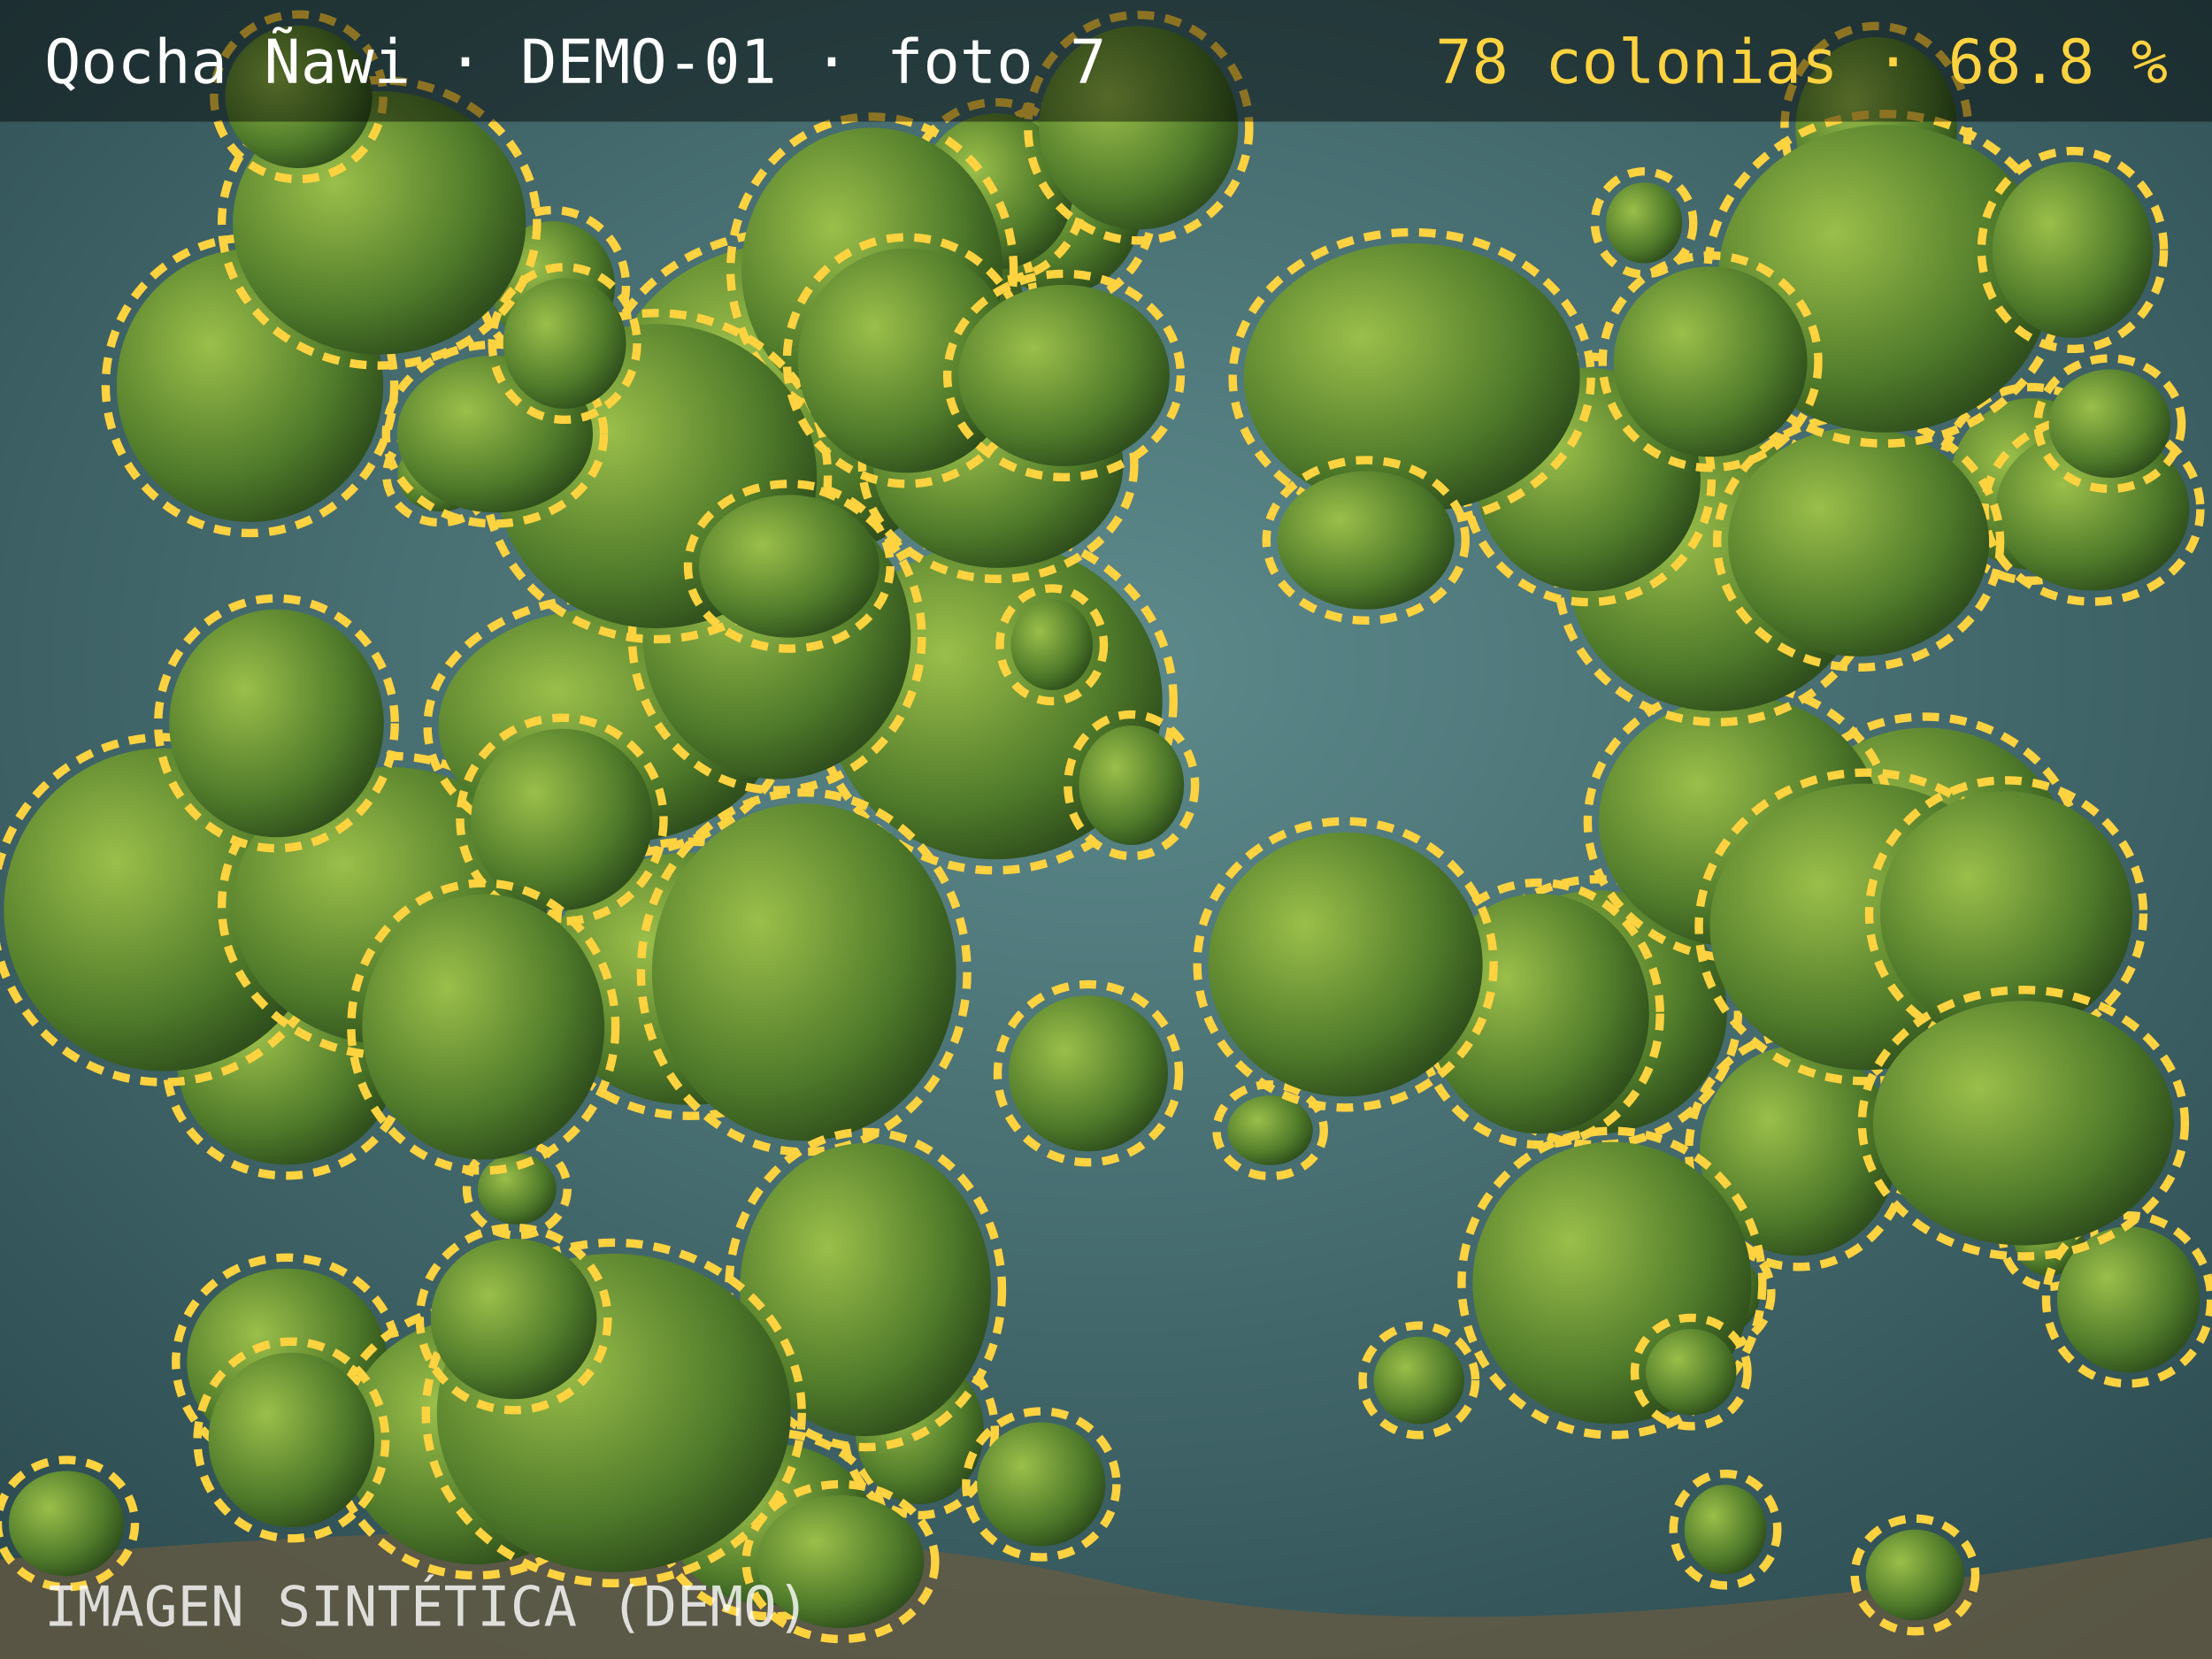
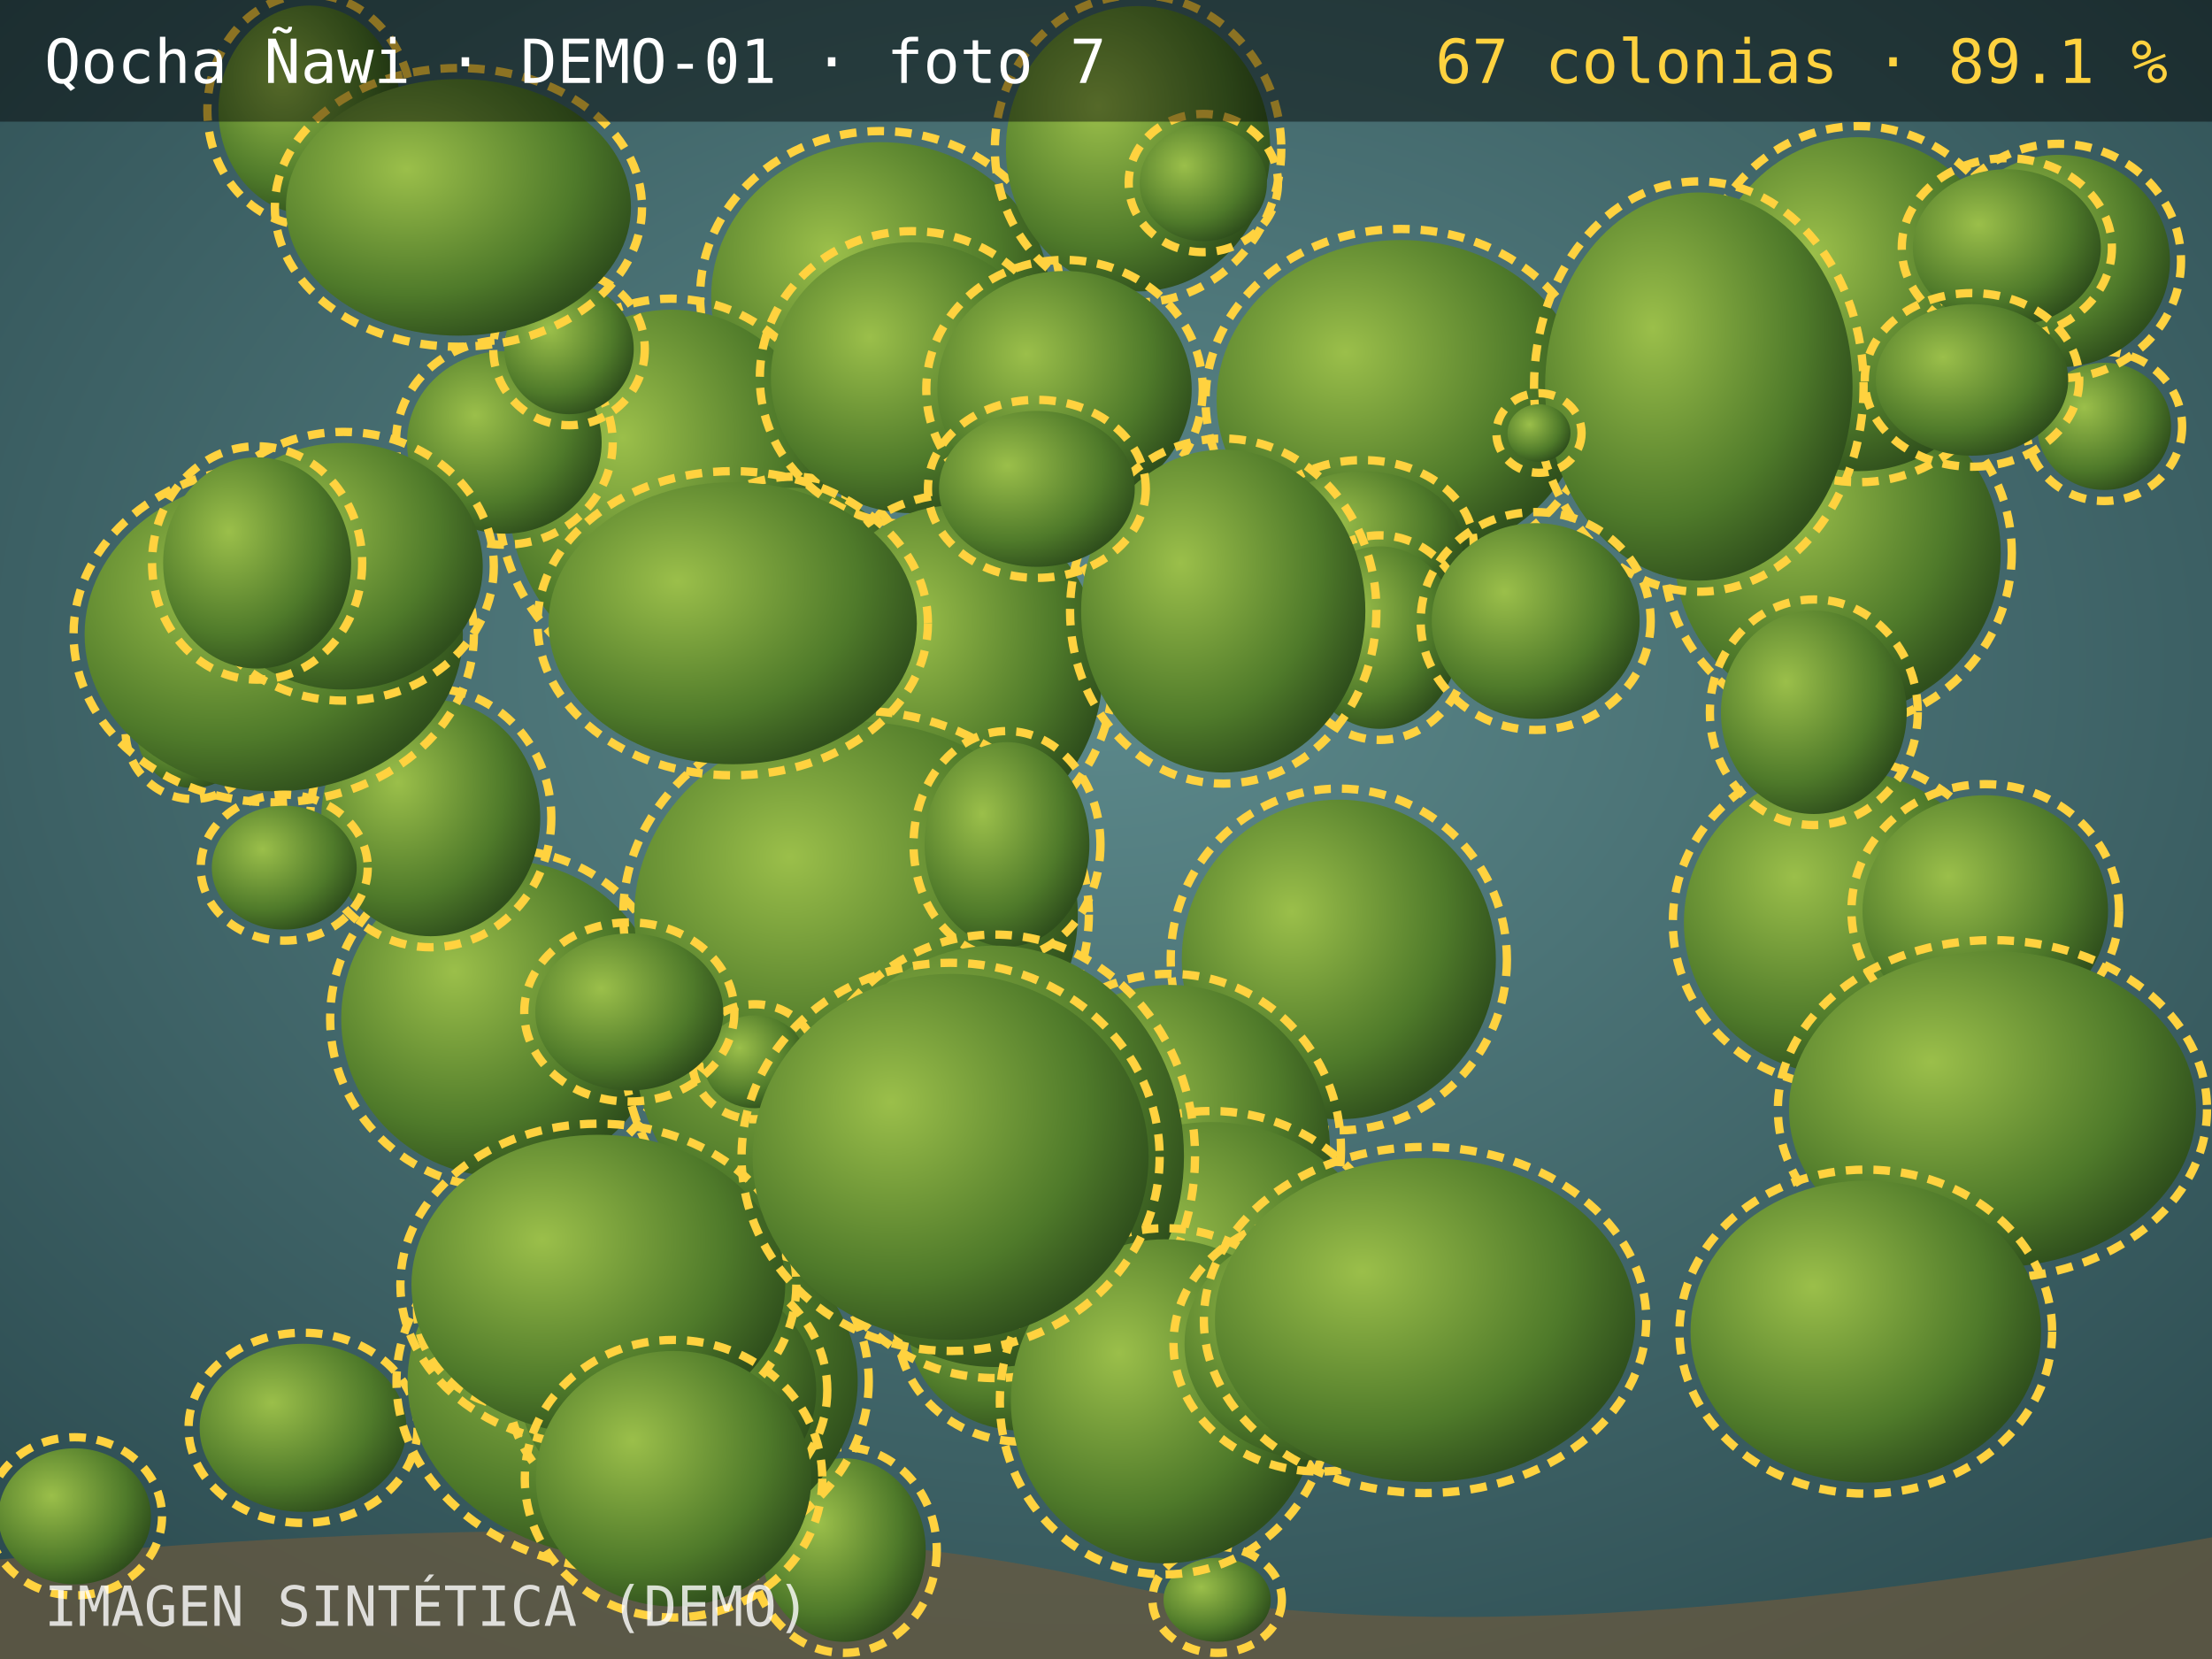
<svg xmlns="http://www.w3.org/2000/svg" viewBox="0 0 400 300">
  <defs>
    <radialGradient id="w" cx="50%" cy="40%" r="75%">
      <stop offset="0" stop-color="#5d8a8c" />
      <stop offset="1" stop-color="#2b4a4f" />
    </radialGradient>
    <radialGradient id="c" cx="35%" cy="35%" r="70%">
      <stop offset="0" stop-color="#9bbf4a" />
      <stop offset=".7" stop-color="#4f7a2a" />
      <stop offset="1" stop-color="#2f4f1c" />
    </radialGradient>
  </defs>
  <rect width="400" height="300" fill="url(#w)" />
  <path d="M0 282 Q 133.333 270 200 286 T 400 278 V 300 H 0 Z" fill="#6b5a3e" opacity=".7" />
  <g>
-     <ellipse cx="124.7" cy="177" rx="26.3" ry="22.8" fill="url(#c)" />
-     <ellipse cx="124.7" cy="177" rx="28.3" ry="24.8" fill="none" stroke="#ffd23f" stroke-width="1.5" stroke-dasharray="3 2" />
-   </g>
-   <g>
-     <ellipse cx="51.8" cy="192.4" rx="19.7" ry="18.2" fill="url(#c)" />
-     <ellipse cx="51.8" cy="192.4" rx="21.7" ry="20.2" fill="none" stroke="#ffd23f" stroke-width="1.5" stroke-dasharray="3 2" />
-   </g>
-   <g>
-     <ellipse cx="288.9" cy="183" rx="23.4" ry="22" fill="url(#c)" />
-     <ellipse cx="288.9" cy="183" rx="25.4" ry="24" fill="none" stroke="#ffd23f" stroke-width="1.5" stroke-dasharray="3 2" />
-   </g>
-   <g>
-     <ellipse cx="339.3" cy="23.1" rx="14.6" ry="16.4" fill="url(#c)" />
-     <ellipse cx="339.3" cy="23.1" rx="16.6" ry="18.4" fill="none" stroke="#ffd23f" stroke-width="1.5" stroke-dasharray="3 2" />
-   </g>
-   <g>
-     <ellipse cx="191.4" cy="37.2" rx="15.1" ry="16.1" fill="url(#c)" />
-     <ellipse cx="191.4" cy="37.2" rx="17.1" ry="18.1" fill="none" stroke="#ffd23f" stroke-width="1.5" stroke-dasharray="3 2" />
-   </g>
-   <g>
-     <ellipse cx="268.2" cy="185.5" rx="8.5" ry="9.1" fill="url(#c)" />
-     <ellipse cx="268.2" cy="185.5" rx="10.5" ry="11.1" fill="none" stroke="#ffd23f" stroke-width="1.5" stroke-dasharray="3 2" />
-   </g>
-   <g>
-     <ellipse cx="196.8" cy="194.1" rx="14.4" ry="14.1" fill="url(#c)" />
-     <ellipse cx="196.8" cy="194.1" rx="16.4" ry="16.1" fill="none" stroke="#ffd23f" stroke-width="1.5" stroke-dasharray="3 2" />
-   </g>
-   <g>
-     <ellipse cx="348.2" cy="156.6" rx="26.4" ry="25" fill="url(#c)" />
-     <ellipse cx="348.2" cy="156.6" rx="28.4" ry="27" fill="none" stroke="#ffd23f" stroke-width="1.5" stroke-dasharray="3 2" />
-   </g>
-   <g>
-     <ellipse cx="29.6" cy="164.5" rx="28.9" ry="29.2" fill="url(#c)" />
-     <ellipse cx="29.6" cy="164.5" rx="30.9" ry="31.2" fill="none" stroke="#ffd23f" stroke-width="1.5" stroke-dasharray="3 2" />
-   </g>
-   <g>
-     <ellipse cx="100" cy="51.7" rx="11.2" ry="11.7" fill="url(#c)" />
-     <ellipse cx="100" cy="51.7" rx="13.2" ry="13.7" fill="none" stroke="#ffd23f" stroke-width="1.5" stroke-dasharray="3 2" />
-   </g>
-   <g>
-     <ellipse cx="163.8" cy="56.5" rx="21.3" ry="24.1" fill="url(#c)" />
-     <ellipse cx="163.8" cy="56.5" rx="23.3" ry="26.1" fill="none" stroke="#ffd23f" stroke-width="1.5" stroke-dasharray="3 2" />
-   </g>
-   <g>
-     <ellipse cx="367.4" cy="87.5" rx="14.8" ry="15.5" fill="url(#c)" />
-     <ellipse cx="367.4" cy="87.5" rx="16.8" ry="17.5" fill="none" stroke="#ffd23f" stroke-width="1.5" stroke-dasharray="3 2" />
-   </g>
-   <g>
-     <ellipse cx="309.6" cy="233.8" rx="8.7" ry="8.2" fill="url(#c)" />
-     <ellipse cx="309.6" cy="233.8" rx="10.7" ry="10.2" fill="none" stroke="#ffd23f" stroke-width="1.5" stroke-dasharray="3 2" />
-   </g>
-   <g>
-     <ellipse cx="351" cy="172.4" rx="14.7" ry="17.2" fill="url(#c)" />
-     <ellipse cx="351" cy="172.4" rx="16.7" ry="19.2" fill="none" stroke="#ffd23f" stroke-width="1.5" stroke-dasharray="3 2" />
-   </g>
-   <g>
-     <ellipse cx="179.9" cy="126.7" rx="30.3" ry="28.7" fill="url(#c)" />
-     <ellipse cx="179.9" cy="126.7" rx="32.3" ry="30.7" fill="none" stroke="#ffd23f" stroke-width="1.5" stroke-dasharray="3 2" />
-   </g>
-   <g>
-     <ellipse cx="142.5" cy="72.8" rx="32.6" ry="28.8" fill="url(#c)" />
-     <ellipse cx="142.5" cy="72.8" rx="34.6" ry="30.8" fill="none" stroke="#ffd23f" stroke-width="1.5" stroke-dasharray="3 2" />
-   </g>
-   <g>
-     <ellipse cx="378.4" cy="92.1" rx="17.5" ry="14.7" fill="url(#c)" />
-     <ellipse cx="378.4" cy="92.1" rx="19.5" ry="16.7" fill="none" stroke="#ffd23f" stroke-width="1.5" stroke-dasharray="3 2" />
-   </g>
-   <g>
-     <ellipse cx="297.3" cy="40.3" rx="6.9" ry="7.3" fill="url(#c)" />
-     <ellipse cx="297.3" cy="40.3" rx="8.9" ry="9.3" fill="none" stroke="#ffd23f" stroke-width="1.5" stroke-dasharray="3 2" />
-   </g>
-   <g>
-     <ellipse cx="139.6" cy="275.7" rx="18.2" ry="14.6" fill="url(#c)" />
-     <ellipse cx="139.6" cy="275.7" rx="20.2" ry="16.6" fill="none" stroke="#ffd23f" stroke-width="1.5" stroke-dasharray="3 2" />
-   </g>
-   <g>
-     <ellipse cx="314.5" cy="148.6" rx="25.4" ry="22.7" fill="url(#c)" />
-     <ellipse cx="314.5" cy="148.6" rx="27.4" ry="24.7" fill="none" stroke="#ffd23f" stroke-width="1.5" stroke-dasharray="3 2" />
-   </g>
-   <g>
-     <ellipse cx="256.6" cy="249.6" rx="8.2" ry="7.9" fill="url(#c)" />
-     <ellipse cx="256.6" cy="249.6" rx="10.2" ry="9.9" fill="none" stroke="#ffd23f" stroke-width="1.5" stroke-dasharray="3 2" />
-   </g>
-   <g>
-     <ellipse cx="166.3" cy="258.7" rx="11.6" ry="13.3" fill="url(#c)" />
-     <ellipse cx="166.3" cy="258.7" rx="13.6" ry="15.3" fill="none" stroke="#ffd23f" stroke-width="1.5" stroke-dasharray="3 2" />
-   </g>
-   <g>
-     <ellipse cx="204.6" cy="142" rx="9.5" ry="10.8" fill="url(#c)" />
-     <ellipse cx="204.6" cy="142" rx="11.5" ry="12.8" fill="none" stroke="#ffd23f" stroke-width="1.5" stroke-dasharray="3 2" />
-   </g>
-   <g>
-     <ellipse cx="70.5" cy="163.8" rx="28.4" ry="25.1" fill="url(#c)" />
-     <ellipse cx="70.5" cy="163.8" rx="30.4" ry="27.1" fill="none" stroke="#ffd23f" stroke-width="1.5" stroke-dasharray="3 2" />
-   </g>
-   <g>
-     <ellipse cx="312" cy="276.6" rx="7.4" ry="8.1" fill="url(#c)" />
-     <ellipse cx="312" cy="276.6" rx="9.4" ry="10.1" fill="none" stroke="#ffd23f" stroke-width="1.5" stroke-dasharray="3 2" />
-   </g>
-   <g>
-     <ellipse cx="109.8" cy="131.3" rx="30.5" ry="21.3" fill="url(#c)" />
-     <ellipse cx="109.8" cy="131.3" rx="32.5" ry="23.3" fill="none" stroke="#ffd23f" stroke-width="1.5" stroke-dasharray="3 2" />
-   </g>
-   <g>
-     <ellipse cx="180.5" cy="84.1" rx="22.6" ry="18.6" fill="url(#c)" />
-     <ellipse cx="180.5" cy="84.1" rx="24.6" ry="20.6" fill="none" stroke="#ffd23f" stroke-width="1.5" stroke-dasharray="3 2" />
-   </g>
-   <g>
-     <ellipse cx="346.3" cy="284.8" rx="8.9" ry="8.2" fill="url(#c)" />
-     <ellipse cx="346.3" cy="284.8" rx="10.9" ry="10.2" fill="none" stroke="#ffd23f" stroke-width="1.5" stroke-dasharray="3 2" />
-   </g>
-   <g>
-     <ellipse cx="145.4" cy="175.8" rx="27.5" ry="30.5" fill="url(#c)" />
-     <ellipse cx="145.4" cy="175.8" rx="29.5" ry="32.5" fill="none" stroke="#ffd23f" stroke-width="1.5" stroke-dasharray="3 2" />
-   </g>
-   <g>
-     <ellipse cx="370.5" cy="224.1" rx="6.3" ry="6.6" fill="url(#c)" />
-     <ellipse cx="370.5" cy="224.1" rx="8.3" ry="8.6" fill="none" stroke="#ffd23f" stroke-width="1.5" stroke-dasharray="3 2" />
-   </g>
-   <g>
-     <ellipse cx="156.5" cy="233.2" rx="22.7" ry="26.5" fill="url(#c)" />
-     <ellipse cx="156.5" cy="233.2" rx="24.7" ry="28.5" fill="none" stroke="#ffd23f" stroke-width="1.5" stroke-dasharray="3 2" />
-   </g>
-   <g>
-     <ellipse cx="310.5" cy="103.8" rx="26.8" ry="24.8" fill="url(#c)" />
-     <ellipse cx="310.5" cy="103.8" rx="28.8" ry="26.8" fill="none" stroke="#ffd23f" stroke-width="1.5" stroke-dasharray="3 2" />
-   </g>
-   <g>
-     <ellipse cx="325.2" cy="208.1" rx="17.8" ry="19" fill="url(#c)" />
-     <ellipse cx="325.2" cy="208.1" rx="19.8" ry="21" fill="none" stroke="#ffd23f" stroke-width="1.5" stroke-dasharray="3 2" />
-   </g>
-   <g>
-     <ellipse cx="180.2" cy="34.6" rx="13.8" ry="14.1" fill="url(#c)" />
-     <ellipse cx="180.2" cy="34.6" rx="15.8" ry="16.1" fill="none" stroke="#ffd23f" stroke-width="1.5" stroke-dasharray="3 2" />
-   </g>
-   <g>
-     <ellipse cx="51.9" cy="246.3" rx="18.1" ry="16.9" fill="url(#c)" />
-     <ellipse cx="51.9" cy="246.3" rx="20.1" ry="18.9" fill="none" stroke="#ffd23f" stroke-width="1.5" stroke-dasharray="3 2" />
-   </g>
-   <g>
-     <ellipse cx="45.2" cy="69.7" rx="24.1" ry="24.7" fill="url(#c)" />
-     <ellipse cx="45.2" cy="69.7" rx="26.1" ry="26.7" fill="none" stroke="#ffd23f" stroke-width="1.5" stroke-dasharray="3 2" />
-   </g>
-   <g>
-     <ellipse cx="57" cy="257.7" rx="10.8" ry="8" fill="url(#c)" />
-     <ellipse cx="57" cy="257.7" rx="12.8" ry="10" fill="none" stroke="#ffd23f" stroke-width="1.5" stroke-dasharray="3 2" />
-   </g>
-   <g>
-     <ellipse cx="101.6" cy="148.2" rx="16.4" ry="16.4" fill="url(#c)" />
-     <ellipse cx="101.6" cy="148.2" rx="18.4" ry="18.4" fill="none" stroke="#ffd23f" stroke-width="1.5" stroke-dasharray="3 2" />
-   </g>
-   <g>
-     <ellipse cx="291.5" cy="232" rx="25.2" ry="25.5" fill="url(#c)" />
-     <ellipse cx="291.5" cy="232" rx="27.2" ry="27.5" fill="none" stroke="#ffd23f" stroke-width="1.5" stroke-dasharray="3 2" />
-   </g>
-   <g>
-     <ellipse cx="79.6" cy="85.9" rx="7.7" ry="6.6" fill="url(#c)" />
-     <ellipse cx="79.6" cy="85.9" rx="9.7" ry="8.6" fill="none" stroke="#ffd23f" stroke-width="1.5" stroke-dasharray="3 2" />
-   </g>
-   <g>
-     <ellipse cx="305.8" cy="248.1" rx="8.2" ry="7.8" fill="url(#c)" />
-     <ellipse cx="305.8" cy="248.1" rx="10.2" ry="9.8" fill="none" stroke="#ffd23f" stroke-width="1.5" stroke-dasharray="3 2" />
-   </g>
-   <g>
-     <ellipse cx="50" cy="130.8" rx="19.4" ry="20.6" fill="url(#c)" />
-     <ellipse cx="50" cy="130.8" rx="21.4" ry="22.6" fill="none" stroke="#ffd23f" stroke-width="1.5" stroke-dasharray="3 2" />
-   </g>
-   <g>
-     <ellipse cx="278.3" cy="183.3" rx="19.9" ry="21.7" fill="url(#c)" />
-     <ellipse cx="278.3" cy="183.3" rx="21.9" ry="23.7" fill="none" stroke="#ffd23f" stroke-width="1.5" stroke-dasharray="3 2" />
-   </g>
-   <g>
-     <ellipse cx="140.5" cy="115.2" rx="24.2" ry="25.7" fill="url(#c)" />
-     <ellipse cx="140.5" cy="115.2" rx="26.2" ry="27.7" fill="none" stroke="#ffd23f" stroke-width="1.5" stroke-dasharray="3 2" />
-   </g>
-   <g>
-     <ellipse cx="188.3" cy="268.4" rx="11.6" ry="11.2" fill="url(#c)" />
-     <ellipse cx="188.3" cy="268.4" rx="13.6" ry="13.2" fill="none" stroke="#ffd23f" stroke-width="1.5" stroke-dasharray="3 2" />
-   </g>
-   <g>
-     <ellipse cx="384.9" cy="235" rx="12.9" ry="13.2" fill="url(#c)" />
-     <ellipse cx="384.9" cy="235" rx="14.9" ry="15.2" fill="none" stroke="#ffd23f" stroke-width="1.5" stroke-dasharray="3 2" />
-   </g>
-   <g>
-     <ellipse cx="68.6" cy="40.3" rx="26.5" ry="23.8" fill="url(#c)" />
-     <ellipse cx="68.6" cy="40.3" rx="28.5" ry="25.8" fill="none" stroke="#ffd23f" stroke-width="1.5" stroke-dasharray="3 2" />
-   </g>
-   <g>
-     <ellipse cx="229.7" cy="204.4" rx="7.7" ry="6.3" fill="url(#c)" />
-     <ellipse cx="229.7" cy="204.4" rx="9.7" ry="8.3" fill="none" stroke="#ffd23f" stroke-width="1.5" stroke-dasharray="3 2" />
-   </g>
-   <g>
-     <ellipse cx="287.2" cy="86.7" rx="20.3" ry="20.2" fill="url(#c)" />
-     <ellipse cx="287.2" cy="86.7" rx="22.3" ry="22.2" fill="none" stroke="#ffd23f" stroke-width="1.5" stroke-dasharray="3 2" />
-   </g>
-   <g>
-     <ellipse cx="86" cy="260.6" rx="23.8" ry="22.3" fill="url(#c)" />
-     <ellipse cx="86" cy="260.6" rx="25.8" ry="24.3" fill="none" stroke="#ffd23f" stroke-width="1.5" stroke-dasharray="3 2" />
-   </g>
-   <g>
-     <ellipse cx="157.7" cy="48.8" rx="23.6" ry="25.7" fill="url(#c)" />
-     <ellipse cx="157.7" cy="48.8" rx="25.6" ry="27.7" fill="none" stroke="#ffd23f" stroke-width="1.5" stroke-dasharray="3 2" />
-   </g>
-   <g>
-     <ellipse cx="255.3" cy="68.3" rx="30.4" ry="24.3" fill="url(#c)" />
-     <ellipse cx="255.3" cy="68.3" rx="32.4" ry="26.3" fill="none" stroke="#ffd23f" stroke-width="1.5" stroke-dasharray="3 2" />
-   </g>
-   <g>
-     <ellipse cx="337.4" cy="167.6" rx="28.2" ry="25.9" fill="url(#c)" />
-     <ellipse cx="337.4" cy="167.6" rx="30.2" ry="27.9" fill="none" stroke="#ffd23f" stroke-width="1.5" stroke-dasharray="3 2" />
-   </g>
-   <g>
-     <ellipse cx="93.5" cy="215" rx="7.1" ry="6.4" fill="url(#c)" />
-     <ellipse cx="93.5" cy="215" rx="9.1" ry="8.4" fill="none" stroke="#ffd23f" stroke-width="1.5" stroke-dasharray="3 2" />
-   </g>
-   <g>
-     <ellipse cx="381.5" cy="76.6" rx="11" ry="9.8" fill="url(#c)" />
-     <ellipse cx="381.5" cy="76.6" rx="13" ry="11.8" fill="none" stroke="#ffd23f" stroke-width="1.5" stroke-dasharray="3 2" />
-   </g>
-   <g>
-     <ellipse cx="118.7" cy="86.1" rx="29" ry="27.5" fill="url(#c)" />
-     <ellipse cx="118.7" cy="86.1" rx="31" ry="29.5" fill="none" stroke="#ffd23f" stroke-width="1.5" stroke-dasharray="3 2" />
-   </g>
-   <g>
-     <ellipse cx="52.7" cy="260.4" rx="15" ry="15.8" fill="url(#c)" />
-     <ellipse cx="52.7" cy="260.4" rx="17" ry="17.8" fill="none" stroke="#ffd23f" stroke-width="1.5" stroke-dasharray="3 2" />
-   </g>
-   <g>
-     <ellipse cx="336.1" cy="98" rx="23.6" ry="20.7" fill="url(#c)" />
-     <ellipse cx="336.1" cy="98" rx="25.6" ry="22.7" fill="none" stroke="#ffd23f" stroke-width="1.5" stroke-dasharray="3 2" />
-   </g>
-   <g>
-     <ellipse cx="247" cy="97.7" rx="16" ry="12.5" fill="url(#c)" />
-     <ellipse cx="247" cy="97.7" rx="18" ry="14.5" fill="none" stroke="#ffd23f" stroke-width="1.5" stroke-dasharray="3 2" />
-   </g>
-   <g>
-     <ellipse cx="205.9" cy="23.1" rx="18" ry="18.4" fill="url(#c)" />
-     <ellipse cx="205.9" cy="23.1" rx="20" ry="20.4" fill="none" stroke="#ffd23f" stroke-width="1.5" stroke-dasharray="3 2" />
-   </g>
-   <g>
-     <ellipse cx="54" cy="17.5" rx="13.3" ry="12.9" fill="url(#c)" />
-     <ellipse cx="54" cy="17.5" rx="15.3" ry="14.9" fill="none" stroke="#ffd23f" stroke-width="1.5" stroke-dasharray="3 2" />
-   </g>
-   <g>
-     <ellipse cx="12" cy="275.5" rx="10.4" ry="9.5" fill="url(#c)" />
-     <ellipse cx="12" cy="275.5" rx="12.4" ry="11.5" fill="none" stroke="#ffd23f" stroke-width="1.5" stroke-dasharray="3 2" />
-   </g>
-   <g>
-     <ellipse cx="243.3" cy="174.4" rx="24.8" ry="23.9" fill="url(#c)" />
-     <ellipse cx="243.3" cy="174.4" rx="26.8" ry="25.9" fill="none" stroke="#ffd23f" stroke-width="1.5" stroke-dasharray="3 2" />
-   </g>
-   <g>
-     <ellipse cx="152" cy="282.4" rx="15.1" ry="12" fill="url(#c)" />
-     <ellipse cx="152" cy="282.4" rx="17.1" ry="14" fill="none" stroke="#ffd23f" stroke-width="1.5" stroke-dasharray="3 2" />
-   </g>
-   <g>
-     <ellipse cx="111" cy="255.5" rx="32" ry="28.8" fill="url(#c)" />
-     <ellipse cx="111" cy="255.5" rx="34" ry="30.8" fill="none" stroke="#ffd23f" stroke-width="1.5" stroke-dasharray="3 2" />
-   </g>
-   <g>
-     <ellipse cx="190.2" cy="116.6" rx="7.4" ry="8.2" fill="url(#c)" />
-     <ellipse cx="190.2" cy="116.6" rx="9.4" ry="10.2" fill="none" stroke="#ffd23f" stroke-width="1.5" stroke-dasharray="3 2" />
-   </g>
-   <g>
-     <ellipse cx="362.8" cy="165.2" rx="22.8" ry="22.1" fill="url(#c)" />
-     <ellipse cx="362.8" cy="165.2" rx="24.8" ry="24.1" fill="none" stroke="#ffd23f" stroke-width="1.5" stroke-dasharray="3 2" />
-   </g>
-   <g>
-     <ellipse cx="87.4" cy="185.7" rx="21.9" ry="24" fill="url(#c)" />
-     <ellipse cx="87.4" cy="185.7" rx="23.9" ry="26" fill="none" stroke="#ffd23f" stroke-width="1.5" stroke-dasharray="3 2" />
-   </g>
-   <g>
-     <ellipse cx="142.7" cy="102.4" rx="16.3" ry="12.9" fill="url(#c)" />
-     <ellipse cx="142.7" cy="102.4" rx="18.3" ry="14.9" fill="none" stroke="#ffd23f" stroke-width="1.5" stroke-dasharray="3 2" />
-   </g>
-   <g>
-     <ellipse cx="340.8" cy="50.4" rx="30.1" ry="27.8" fill="url(#c)" />
-     <ellipse cx="340.8" cy="50.4" rx="32.1" ry="29.8" fill="none" stroke="#ffd23f" stroke-width="1.5" stroke-dasharray="3 2" />
-   </g>
-   <g>
-     <ellipse cx="92.9" cy="238.5" rx="15" ry="14.5" fill="url(#c)" />
-     <ellipse cx="92.9" cy="238.5" rx="17" ry="16.5" fill="none" stroke="#ffd23f" stroke-width="1.5" stroke-dasharray="3 2" />
-   </g>
-   <g>
-     <ellipse cx="89.5" cy="78.5" rx="17.7" ry="14.2" fill="url(#c)" />
-     <ellipse cx="89.5" cy="78.5" rx="19.7" ry="16.2" fill="none" stroke="#ffd23f" stroke-width="1.5" stroke-dasharray="3 2" />
-   </g>
-   <g>
-     <ellipse cx="309.3" cy="65.4" rx="17.5" ry="17.2" fill="url(#c)" />
-     <ellipse cx="309.3" cy="65.4" rx="19.5" ry="19.2" fill="none" stroke="#ffd23f" stroke-width="1.5" stroke-dasharray="3 2" />
-   </g>
-   <g>
-     <ellipse cx="374.8" cy="45.2" rx="14.5" ry="15.9" fill="url(#c)" />
-     <ellipse cx="374.8" cy="45.2" rx="16.5" ry="17.9" fill="none" stroke="#ffd23f" stroke-width="1.5" stroke-dasharray="3 2" />
-   </g>
-   <g>
-     <ellipse cx="365.9" cy="203.1" rx="27.2" ry="22.1" fill="url(#c)" />
-     <ellipse cx="365.9" cy="203.1" rx="29.2" ry="24.1" fill="none" stroke="#ffd23f" stroke-width="1.5" stroke-dasharray="3 2" />
-   </g>
-   <g>
-     <ellipse cx="164" cy="65.2" rx="19.7" ry="20.3" fill="url(#c)" />
-     <ellipse cx="164" cy="65.2" rx="21.7" ry="22.3" fill="none" stroke="#ffd23f" stroke-width="1.5" stroke-dasharray="3 2" />
-   </g>
-   <g>
-     <ellipse cx="102.1" cy="62.1" rx="11.1" ry="11.8" fill="url(#c)" />
-     <ellipse cx="102.1" cy="62.1" rx="13.1" ry="13.8" fill="none" stroke="#ffd23f" stroke-width="1.5" stroke-dasharray="3 2" />
-   </g>
-   <g>
-     <ellipse cx="192.4" cy="67.9" rx="19.1" ry="16.4" fill="url(#c)" />
-     <ellipse cx="192.4" cy="67.9" rx="21.1" ry="18.4" fill="none" stroke="#ffd23f" stroke-width="1.5" stroke-dasharray="3 2" />
+     <ellipse cx="159.2" cy="53.6" rx="30.6" ry="27.9" fill="url(#c)" />
+     <ellipse cx="159.2" cy="53.6" rx="32.6" ry="29.9" fill="none" stroke="#ffd23f" stroke-width="1.5" stroke-dasharray="3 2" />
+   </g>
+   <g>
+     <ellipse cx="253.3" cy="72.4" rx="33.3" ry="29" fill="url(#c)" />
+     <ellipse cx="253.3" cy="72.4" rx="35.3" ry="31" fill="none" stroke="#ffd23f" stroke-width="1.5" stroke-dasharray="3 2" />
+   </g>
+   <g>
+     <ellipse cx="333.1" cy="166.8" rx="28.6" ry="27.6" fill="url(#c)" />
+     <ellipse cx="333.1" cy="166.8" rx="30.6" ry="29.6" fill="none" stroke="#ffd23f" stroke-width="1.5" stroke-dasharray="3 2" />
+   </g>
+   <g>
+     <ellipse cx="93.8" cy="214.7" rx="7.6" ry="8.8" fill="url(#c)" />
+     <ellipse cx="93.8" cy="214.7" rx="9.6" ry="10.8" fill="none" stroke="#ffd23f" stroke-width="1.5" stroke-dasharray="3 2" />
+   </g>
+   <g>
+     <ellipse cx="380.5" cy="77.1" rx="12.1" ry="11.5" fill="url(#c)" />
+     <ellipse cx="380.5" cy="77.1" rx="14.1" ry="13.5" fill="none" stroke="#ffd23f" stroke-width="1.5" stroke-dasharray="3 2" />
+   </g>
+   <g>
+     <ellipse cx="121.4" cy="89.1" rx="29.5" ry="33.1" fill="url(#c)" />
+     <ellipse cx="121.4" cy="89.1" rx="31.5" ry="35.1" fill="none" stroke="#ffd23f" stroke-width="1.5" stroke-dasharray="3 2" />
+   </g>
+   <g>
+     <ellipse cx="54.8" cy="258.2" rx="18.7" ry="15.2" fill="url(#c)" />
+     <ellipse cx="54.8" cy="258.2" rx="20.7" ry="17.2" fill="none" stroke="#ffd23f" stroke-width="1.5" stroke-dasharray="3 2" />
+   </g>
+   <g>
+     <ellipse cx="332.3" cy="100" rx="29.5" ry="29.4" fill="url(#c)" />
+     <ellipse cx="332.3" cy="100" rx="31.5" ry="31.4" fill="none" stroke="#ffd23f" stroke-width="1.5" stroke-dasharray="3 2" />
+   </g>
+   <g>
+     <ellipse cx="246.4" cy="98.6" rx="18.1" ry="13.4" fill="url(#c)" />
+     <ellipse cx="246.4" cy="98.6" rx="20.1" ry="15.4" fill="none" stroke="#ffd23f" stroke-width="1.5" stroke-dasharray="3 2" />
+   </g>
+   <g>
+     <ellipse cx="205.8" cy="26.9" rx="23.9" ry="25.8" fill="url(#c)" />
+     <ellipse cx="205.8" cy="26.9" rx="25.9" ry="27.8" fill="none" stroke="#ffd23f" stroke-width="1.5" stroke-dasharray="3 2" />
+   </g>
+   <g>
+     <ellipse cx="56" cy="19.9" rx="16.5" ry="18.9" fill="url(#c)" />
+     <ellipse cx="56" cy="19.9" rx="18.5" ry="20.9" fill="none" stroke="#ffd23f" stroke-width="1.5" stroke-dasharray="3 2" />
+   </g>
+   <g>
+     <ellipse cx="13.5" cy="274.2" rx="13.8" ry="12.3" fill="url(#c)" />
+     <ellipse cx="13.5" cy="274.2" rx="15.8" ry="14.3" fill="none" stroke="#ffd23f" stroke-width="1.5" stroke-dasharray="3 2" />
+   </g>
+   <g>
+     <ellipse cx="242.1" cy="173.5" rx="28.4" ry="28.9" fill="url(#c)" />
+     <ellipse cx="242.1" cy="173.5" rx="30.4" ry="30.9" fill="none" stroke="#ffd23f" stroke-width="1.5" stroke-dasharray="3 2" />
+   </g>
+   <g>
+     <ellipse cx="152.6" cy="280.3" rx="14.8" ry="16.6" fill="url(#c)" />
+     <ellipse cx="152.6" cy="280.3" rx="16.8" ry="18.6" fill="none" stroke="#ffd23f" stroke-width="1.5" stroke-dasharray="3 2" />
+   </g>
+   <g>
+     <ellipse cx="114.4" cy="249.8" rx="40.7" ry="32.2" fill="url(#c)" />
+     <ellipse cx="114.4" cy="249.8" rx="42.7" ry="34.2" fill="none" stroke="#ffd23f" stroke-width="1.5" stroke-dasharray="3 2" />
+   </g>
+   <g>
+     <ellipse cx="190.3" cy="116.8" rx="9.7" ry="8.7" fill="url(#c)" />
+     <ellipse cx="190.3" cy="116.8" rx="11.7" ry="10.7" fill="none" stroke="#ffd23f" stroke-width="1.5" stroke-dasharray="3 2" />
+   </g>
+   <g>
+     <ellipse cx="359" cy="164.7" rx="22.2" ry="20.9" fill="url(#c)" />
+     <ellipse cx="359" cy="164.7" rx="24.2" ry="22.9" fill="none" stroke="#ffd23f" stroke-width="1.5" stroke-dasharray="3 2" />
+   </g>
+   <g>
+     <ellipse cx="90.9" cy="184.2" rx="29.2" ry="28.6" fill="url(#c)" />
+     <ellipse cx="90.9" cy="184.2" rx="31.2" ry="30.6" fill="none" stroke="#ffd23f" stroke-width="1.5" stroke-dasharray="3 2" />
+   </g>
+   <g>
+     <ellipse cx="143.4" cy="103.2" rx="18.3" ry="15" fill="url(#c)" />
+     <ellipse cx="143.4" cy="103.2" rx="20.3" ry="17" fill="none" stroke="#ffd23f" stroke-width="1.5" stroke-dasharray="3 2" />
+   </g>
+   <g>
+     <ellipse cx="336.1" cy="55" rx="27.7" ry="30.2" fill="url(#c)" />
+     <ellipse cx="336.1" cy="55" rx="29.7" ry="32.2" fill="none" stroke="#ffd23f" stroke-width="1.5" stroke-dasharray="3 2" />
+   </g>
+   <g>
+     <ellipse cx="94.3" cy="236.9" rx="16.9" ry="15.6" fill="url(#c)" />
+     <ellipse cx="94.3" cy="236.9" rx="18.9" ry="17.6" fill="none" stroke="#ffd23f" stroke-width="1.5" stroke-dasharray="3 2" />
+   </g>
+   <g>
+     <ellipse cx="91.2" cy="80" rx="17.6" ry="16.5" fill="url(#c)" />
+     <ellipse cx="91.2" cy="80" rx="19.6" ry="18.5" fill="none" stroke="#ffd23f" stroke-width="1.5" stroke-dasharray="3 2" />
+   </g>
+   <g>
+     <ellipse cx="307.7" cy="67.2" rx="18.3" ry="14.9" fill="url(#c)" />
+     <ellipse cx="307.7" cy="67.2" rx="20.3" ry="16.9" fill="none" stroke="#ffd23f" stroke-width="1.5" stroke-dasharray="3 2" />
+   </g>
+   <g>
+     <ellipse cx="372.3" cy="47.2" rx="20.1" ry="19.2" fill="url(#c)" />
+     <ellipse cx="372.3" cy="47.2" rx="22.1" ry="21.2" fill="none" stroke="#ffd23f" stroke-width="1.5" stroke-dasharray="3 2" />
+   </g>
+   <g>
+     <ellipse cx="360.3" cy="200.6" rx="36.8" ry="28.6" fill="url(#c)" />
+     <ellipse cx="360.3" cy="200.6" rx="38.8" ry="30.6" fill="none" stroke="#ffd23f" stroke-width="1.5" stroke-dasharray="3 2" />
+   </g>
+   <g>
+     <ellipse cx="164.9" cy="68.3" rx="25.5" ry="24.5" fill="url(#c)" />
+     <ellipse cx="164.9" cy="68.3" rx="27.5" ry="26.5" fill="none" stroke="#ffd23f" stroke-width="1.5" stroke-dasharray="3 2" />
+   </g>
+   <g>
+     <ellipse cx="102.9" cy="63.1" rx="11.7" ry="11.8" fill="url(#c)" />
+     <ellipse cx="102.9" cy="63.1" rx="13.7" ry="13.8" fill="none" stroke="#ffd23f" stroke-width="1.5" stroke-dasharray="3 2" />
+   </g>
+   <g>
+     <ellipse cx="192.5" cy="70.4" rx="23" ry="21.4" fill="url(#c)" />
+     <ellipse cx="192.5" cy="70.4" rx="25" ry="23.4" fill="none" stroke="#ffd23f" stroke-width="1.5" stroke-dasharray="3 2" />
+   </g>
+   <g>
+     <ellipse cx="120.8" cy="251.4" rx="26.8" ry="22.5" fill="url(#c)" />
+     <ellipse cx="120.8" cy="251.4" rx="28.8" ry="24.5" fill="none" stroke="#ffd23f" stroke-width="1.5" stroke-dasharray="3 2" />
+   </g>
+   <g>
+     <ellipse cx="172.7" cy="121.1" rx="26.7" ry="29.7" fill="url(#c)" />
+     <ellipse cx="172.7" cy="121.1" rx="28.7" ry="31.7" fill="none" stroke="#ffd23f" stroke-width="1.5" stroke-dasharray="3 2" />
+   </g>
+   <g>
+     <ellipse cx="362.9" cy="44.8" rx="17" ry="14.2" fill="url(#c)" />
+     <ellipse cx="362.9" cy="44.8" rx="19" ry="16.2" fill="none" stroke="#ffd23f" stroke-width="1.5" stroke-dasharray="3 2" />
+   </g>
+   <g>
+     <ellipse cx="184.8" cy="239.9" rx="20.5" ry="18.8" fill="url(#c)" />
+     <ellipse cx="184.8" cy="239.9" rx="22.5" ry="20.8" fill="none" stroke="#ffd23f" stroke-width="1.5" stroke-dasharray="3 2" />
+   </g>
+   <g>
+     <ellipse cx="212.1" cy="223.6" rx="17.6" ry="17.2" fill="url(#c)" />
+     <ellipse cx="212.1" cy="223.6" rx="19.6" ry="19.2" fill="none" stroke="#ffd23f" stroke-width="1.5" stroke-dasharray="3 2" />
+   </g>
+   <g>
+     <ellipse cx="211.6" cy="207.9" rx="28.9" ry="29.8" fill="url(#c)" />
+     <ellipse cx="211.6" cy="207.9" rx="30.9" ry="31.8" fill="none" stroke="#ffd23f" stroke-width="1.5" stroke-dasharray="3 2" />
+   </g>
+   <g>
+     <ellipse cx="249.5" cy="115.3" rx="14.4" ry="16.5" fill="url(#c)" />
+     <ellipse cx="249.5" cy="115.3" rx="16.4" ry="18.5" fill="none" stroke="#ffd23f" stroke-width="1.5" stroke-dasharray="3 2" />
+   </g>
+   <g>
+     <ellipse cx="152.4" cy="189.5" rx="37.6" ry="37.1" fill="url(#c)" />
+     <ellipse cx="152.4" cy="189.5" rx="39.6" ry="39.1" fill="none" stroke="#ffd23f" stroke-width="1.5" stroke-dasharray="3 2" />
+   </g>
+   <g>
+     <ellipse cx="307.2" cy="69.9" rx="27.8" ry="35.1" fill="url(#c)" />
+     <ellipse cx="307.2" cy="69.9" rx="29.8" ry="37.1" fill="none" stroke="#ffd23f" stroke-width="1.5" stroke-dasharray="3 2" />
+   </g>
+   <g>
+     <ellipse cx="337.4" cy="240.8" rx="31.7" ry="27.3" fill="url(#c)" />
+     <ellipse cx="337.4" cy="240.8" rx="33.7" ry="29.3" fill="none" stroke="#ffd23f" stroke-width="1.5" stroke-dasharray="3 2" />
+   </g>
+   <g>
+     <ellipse cx="219" cy="235.3" rx="32.9" ry="32.4" fill="url(#c)" />
+     <ellipse cx="219" cy="235.3" rx="34.9" ry="34.4" fill="none" stroke="#ffd23f" stroke-width="1.5" stroke-dasharray="3 2" />
+   </g>
+   <g>
+     <ellipse cx="77.9" cy="147.9" rx="19.8" ry="21.4" fill="url(#c)" />
+     <ellipse cx="77.9" cy="147.9" rx="21.8" ry="23.4" fill="none" stroke="#ffd23f" stroke-width="1.5" stroke-dasharray="3 2" />
+   </g>
+   <g>
+     <ellipse cx="154.8" cy="165.4" rx="40.1" ry="34.9" fill="url(#c)" />
+     <ellipse cx="154.8" cy="165.4" rx="42.1" ry="36.9" fill="none" stroke="#ffd23f" stroke-width="1.5" stroke-dasharray="3 2" />
+   </g>
+   <g>
+     <ellipse cx="182.1" cy="152.7" rx="14.9" ry="18.5" fill="url(#c)" />
+     <ellipse cx="182.1" cy="152.7" rx="16.9" ry="20.5" fill="none" stroke="#ffd23f" stroke-width="1.5" stroke-dasharray="3 2" />
+   </g>
+   <g>
+     <ellipse cx="356.6" cy="68.7" rx="17.4" ry="13.7" fill="url(#c)" />
+     <ellipse cx="356.6" cy="68.7" rx="19.4" ry="15.7" fill="none" stroke="#ffd23f" stroke-width="1.5" stroke-dasharray="3 2" />
+   </g>
+   <g>
+     <ellipse cx="221.2" cy="110.5" rx="25.7" ry="29.2" fill="url(#c)" />
+     <ellipse cx="221.2" cy="110.5" rx="27.7" ry="31.2" fill="none" stroke="#ffd23f" stroke-width="1.5" stroke-dasharray="3 2" />
+   </g>
+   <g>
+     <ellipse cx="220.1" cy="289.3" rx="9.7" ry="7.6" fill="url(#c)" />
+     <ellipse cx="220.1" cy="289.3" rx="11.7" ry="9.6" fill="none" stroke="#ffd23f" stroke-width="1.5" stroke-dasharray="3 2" />
+   </g>
+   <g>
+     <ellipse cx="278.3" cy="78.3" rx="5.7" ry="5.2" fill="url(#c)" />
+     <ellipse cx="278.3" cy="78.3" rx="7.7" ry="7.2" fill="none" stroke="#ffd23f" stroke-width="1.5" stroke-dasharray="3 2" />
+   </g>
+   <g>
+     <ellipse cx="34.9" cy="132.1" rx="10.2" ry="10.4" fill="url(#c)" />
+     <ellipse cx="34.9" cy="132.1" rx="12.2" ry="12.4" fill="none" stroke="#ffd23f" stroke-width="1.5" stroke-dasharray="3 2" />
+   </g>
+   <g>
+     <ellipse cx="179.9" cy="209.1" rx="34.2" ry="38.1" fill="url(#c)" />
+     <ellipse cx="179.9" cy="209.1" rx="36.2" ry="40.1" fill="none" stroke="#ffd23f" stroke-width="1.5" stroke-dasharray="3 2" />
+   </g>
+   <g>
+     <ellipse cx="280" cy="244.7" rx="8.6" ry="8.4" fill="url(#c)" />
+     <ellipse cx="280" cy="244.7" rx="10.6" ry="10.4" fill="none" stroke="#ffd23f" stroke-width="1.5" stroke-dasharray="3 2" />
+   </g>
+   <g>
+     <ellipse cx="210.7" cy="253.4" rx="27.9" ry="29.3" fill="url(#c)" />
+     <ellipse cx="210.7" cy="253.4" rx="29.9" ry="31.3" fill="none" stroke="#ffd23f" stroke-width="1.5" stroke-dasharray="3 2" />
+   </g>
+   <g>
+     <ellipse cx="136.5" cy="192" rx="9.3" ry="8.4" fill="url(#c)" />
+     <ellipse cx="136.5" cy="192" rx="11.3" ry="10.4" fill="none" stroke="#ffd23f" stroke-width="1.5" stroke-dasharray="3 2" />
+   </g>
+   <g>
+     <ellipse cx="238.6" cy="243" rx="24.4" ry="21.1" fill="url(#c)" />
+     <ellipse cx="238.6" cy="243" rx="26.4" ry="23.1" fill="none" stroke="#ffd23f" stroke-width="1.5" stroke-dasharray="3 2" />
+   </g>
+   <g>
+     <ellipse cx="49.5" cy="114.7" rx="34.2" ry="28.4" fill="url(#c)" />
+     <ellipse cx="49.5" cy="114.7" rx="36.2" ry="30.4" fill="none" stroke="#ffd23f" stroke-width="1.5" stroke-dasharray="3 2" />
+   </g>
+   <g>
+     <ellipse cx="62.1" cy="102.4" rx="25.2" ry="22.3" fill="url(#c)" />
+     <ellipse cx="62.1" cy="102.4" rx="27.2" ry="24.3" fill="none" stroke="#ffd23f" stroke-width="1.5" stroke-dasharray="3 2" />
+   </g>
+   <g>
+     <ellipse cx="46.5" cy="101.8" rx="17" ry="19.1" fill="url(#c)" />
+     <ellipse cx="46.5" cy="101.8" rx="19" ry="21.1" fill="none" stroke="#ffd23f" stroke-width="1.5" stroke-dasharray="3 2" />
+   </g>
+   <g>
+     <ellipse cx="113.8" cy="183" rx="17" ry="14.2" fill="url(#c)" />
+     <ellipse cx="113.8" cy="183" rx="19" ry="16.2" fill="none" stroke="#ffd23f" stroke-width="1.5" stroke-dasharray="3 2" />
+   </g>
+   <g>
+     <ellipse cx="328" cy="128.8" rx="16.8" ry="18.4" fill="url(#c)" />
+     <ellipse cx="328" cy="128.8" rx="18.8" ry="20.4" fill="none" stroke="#ffd23f" stroke-width="1.5" stroke-dasharray="3 2" />
+   </g>
+   <g>
+     <ellipse cx="132.5" cy="112.7" rx="33.3" ry="25.5" fill="url(#c)" />
+     <ellipse cx="132.5" cy="112.7" rx="35.3" ry="27.5" fill="none" stroke="#ffd23f" stroke-width="1.5" stroke-dasharray="3 2" />
+   </g>
+   <g>
+     <ellipse cx="277.7" cy="112.3" rx="18.8" ry="17.7" fill="url(#c)" />
+     <ellipse cx="277.7" cy="112.3" rx="20.8" ry="19.7" fill="none" stroke="#ffd23f" stroke-width="1.5" stroke-dasharray="3 2" />
+   </g>
+   <g>
+     <ellipse cx="217.6" cy="33.1" rx="11.5" ry="10.5" fill="url(#c)" />
+     <ellipse cx="217.6" cy="33.1" rx="13.5" ry="12.5" fill="none" stroke="#ffd23f" stroke-width="1.5" stroke-dasharray="3 2" />
+   </g>
+   <g>
+     <ellipse cx="187.5" cy="88.4" rx="17.7" ry="14.1" fill="url(#c)" />
+     <ellipse cx="187.5" cy="88.4" rx="19.7" ry="16.1" fill="none" stroke="#ffd23f" stroke-width="1.5" stroke-dasharray="3 2" />
+   </g>
+   <g>
+     <ellipse cx="51.4" cy="156.9" rx="13.1" ry="11.2" fill="url(#c)" />
+     <ellipse cx="51.4" cy="156.9" rx="15.1" ry="13.2" fill="none" stroke="#ffd23f" stroke-width="1.5" stroke-dasharray="3 2" />
+   </g>
+   <g>
+     <ellipse cx="108.2" cy="232.3" rx="33.8" ry="27.1" fill="url(#c)" />
+     <ellipse cx="108.2" cy="232.3" rx="35.8" ry="29.1" fill="none" stroke="#ffd23f" stroke-width="1.5" stroke-dasharray="3 2" />
+   </g>
+   <g>
+     <ellipse cx="82.9" cy="37.5" rx="31.2" ry="23.2" fill="url(#c)" />
+     <ellipse cx="82.9" cy="37.5" rx="33.2" ry="25.2" fill="none" stroke="#ffd23f" stroke-width="1.5" stroke-dasharray="3 2" />
+   </g>
+   <g>
+     <ellipse cx="257.7" cy="238.7" rx="38" ry="29.3" fill="url(#c)" />
+     <ellipse cx="257.7" cy="238.7" rx="40" ry="31.3" fill="none" stroke="#ffd23f" stroke-width="1.5" stroke-dasharray="3 2" />
+   </g>
+   <g>
+     <ellipse cx="171.9" cy="209.2" rx="35.8" ry="33.1" fill="url(#c)" />
+     <ellipse cx="171.9" cy="209.2" rx="37.8" ry="35.1" fill="none" stroke="#ffd23f" stroke-width="1.5" stroke-dasharray="3 2" />
+   </g>
+   <g>
+     <ellipse cx="121.8" cy="267.4" rx="24.9" ry="23.1" fill="url(#c)" />
+     <ellipse cx="121.8" cy="267.4" rx="26.9" ry="25.1" fill="none" stroke="#ffd23f" stroke-width="1.5" stroke-dasharray="3 2" />
  </g>
  <rect x="0" y="0" width="400" height="22" fill="#000" opacity=".45" />
  <text x="8" y="15" font-family="monospace" font-size="11" fill="#fff">Qocha Ñawi · DEMO-01 · foto 7</text>
-   <text x="392" y="15" font-family="monospace" font-size="11" fill="#ffd23f" text-anchor="end">78 colonias · 68.8 %</text>
+   <text x="392" y="15" font-family="monospace" font-size="11" fill="#ffd23f" text-anchor="end">67 colonias · 89.1 %</text>
  <text x="8" y="294" font-family="monospace" font-size="10" fill="#fff" opacity=".8">IMAGEN SINTÉTICA (DEMO)</text>
</svg>
